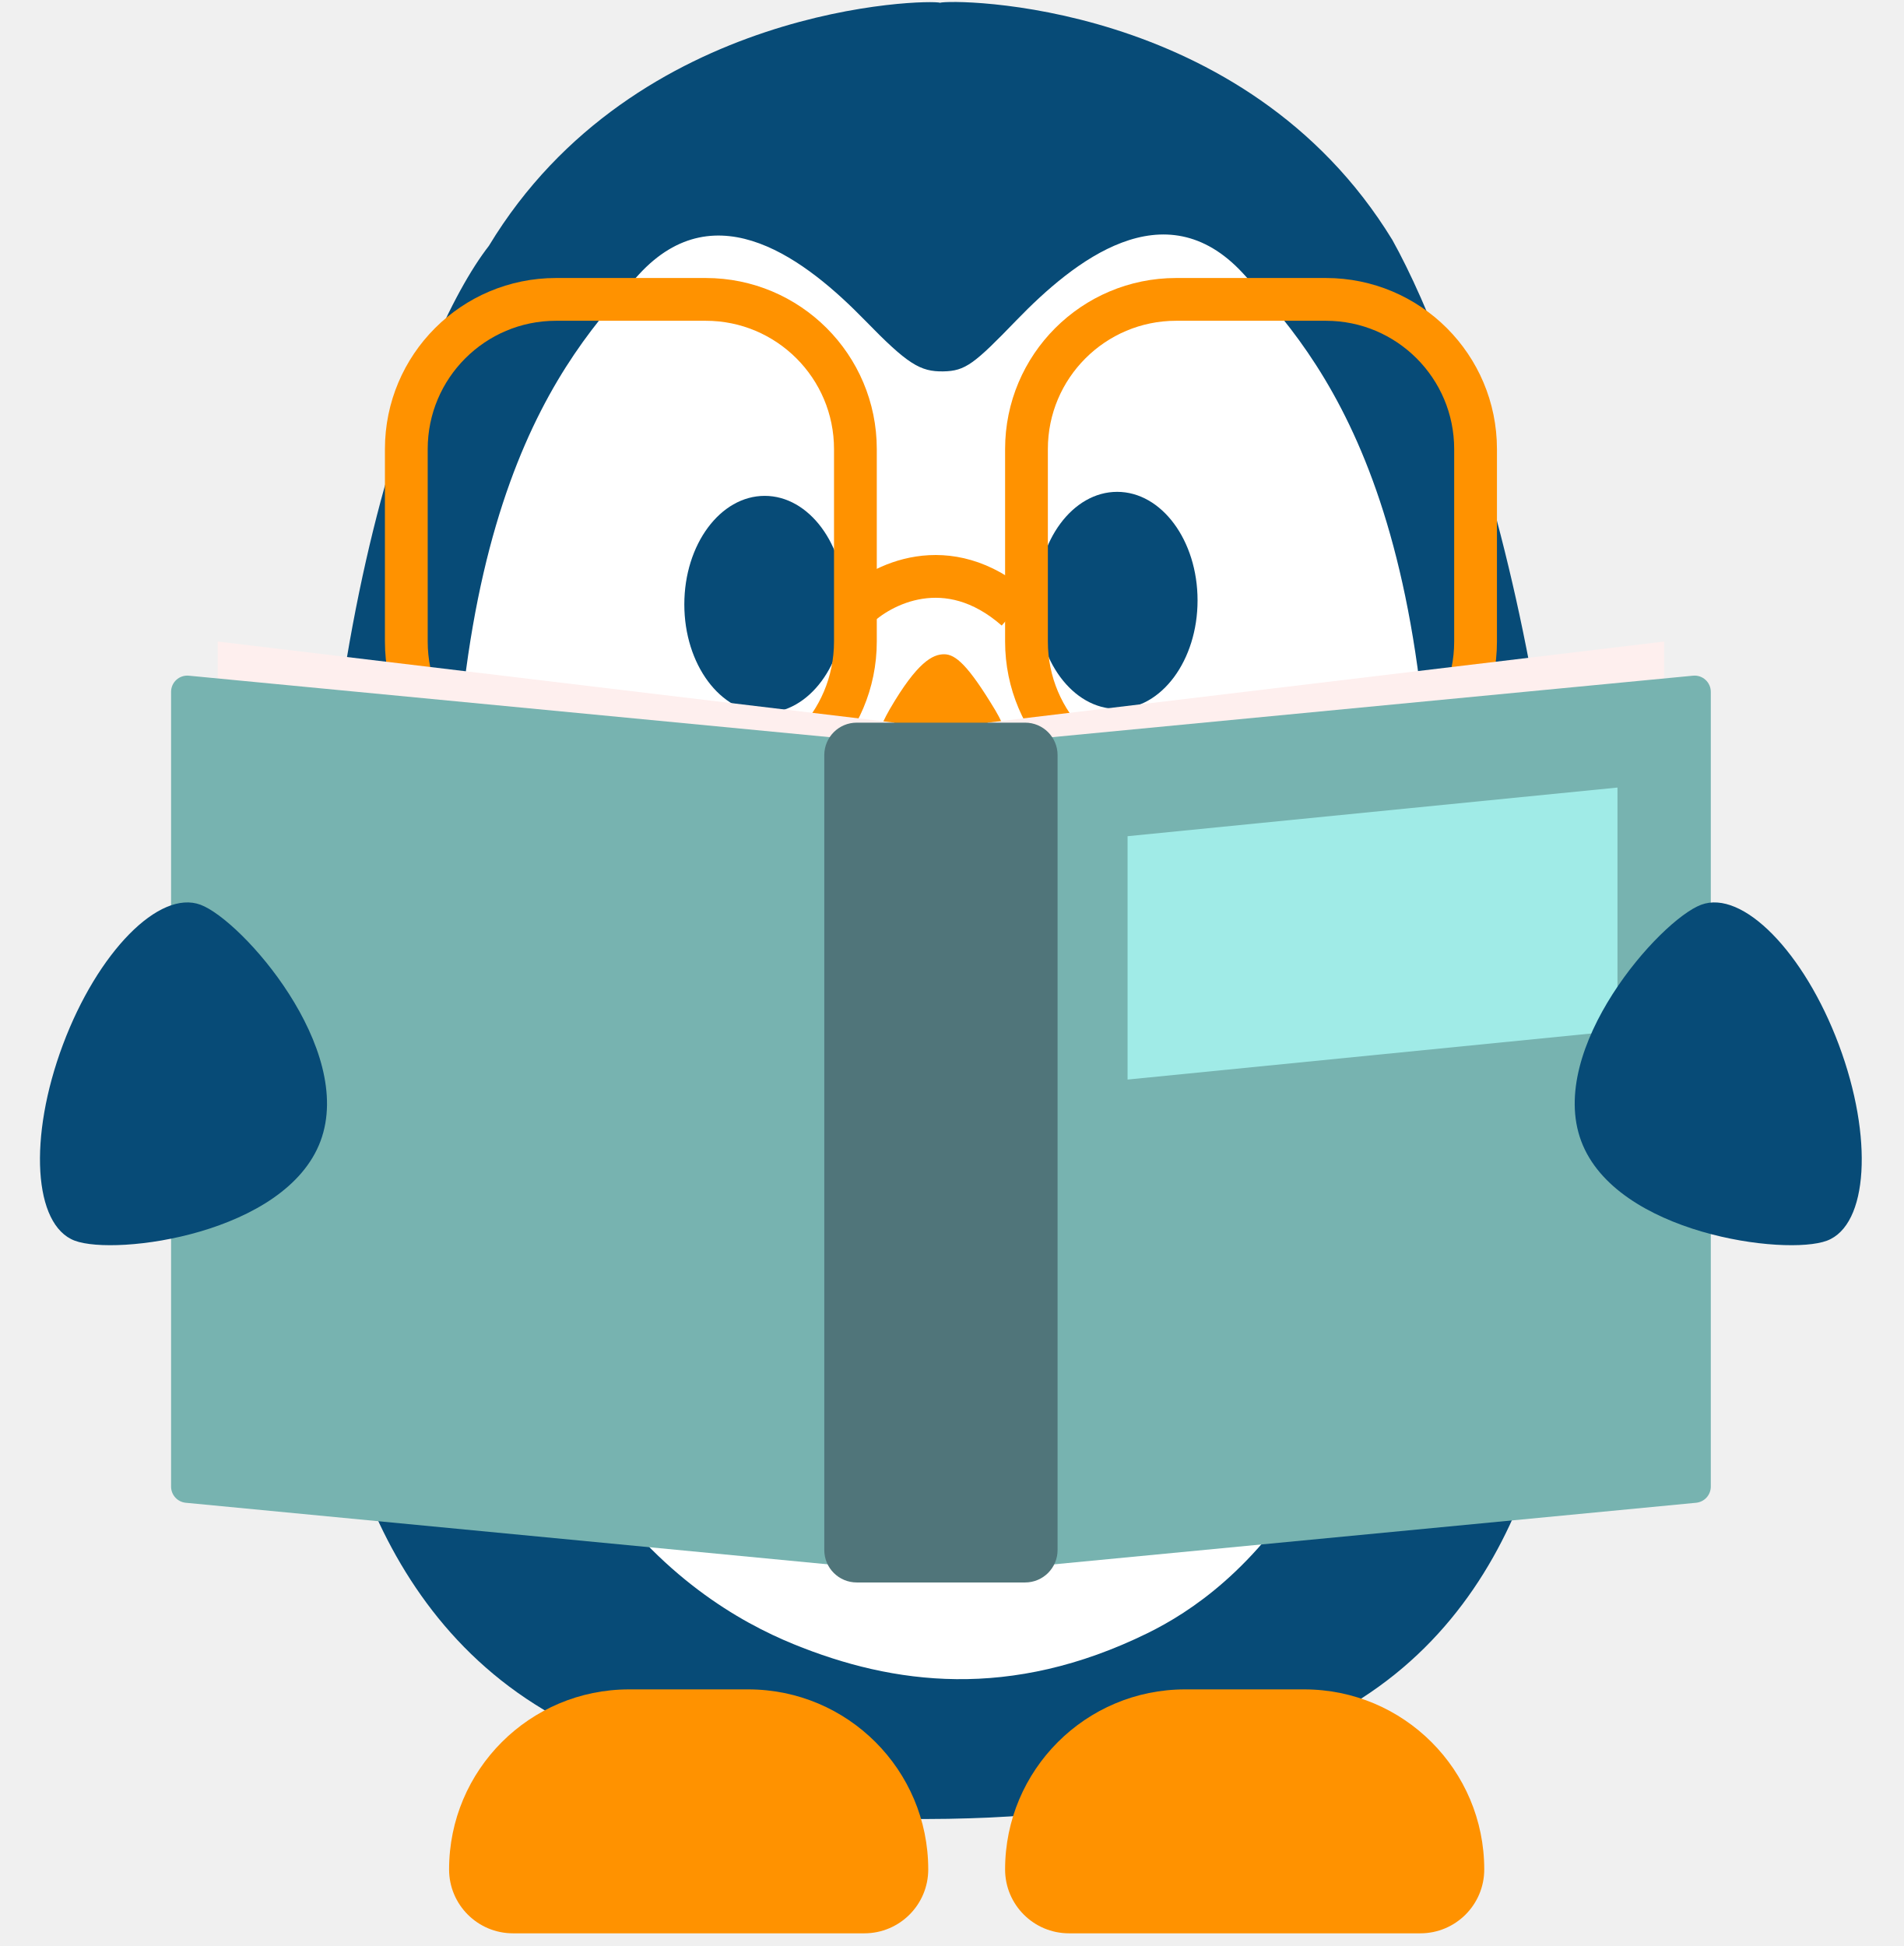
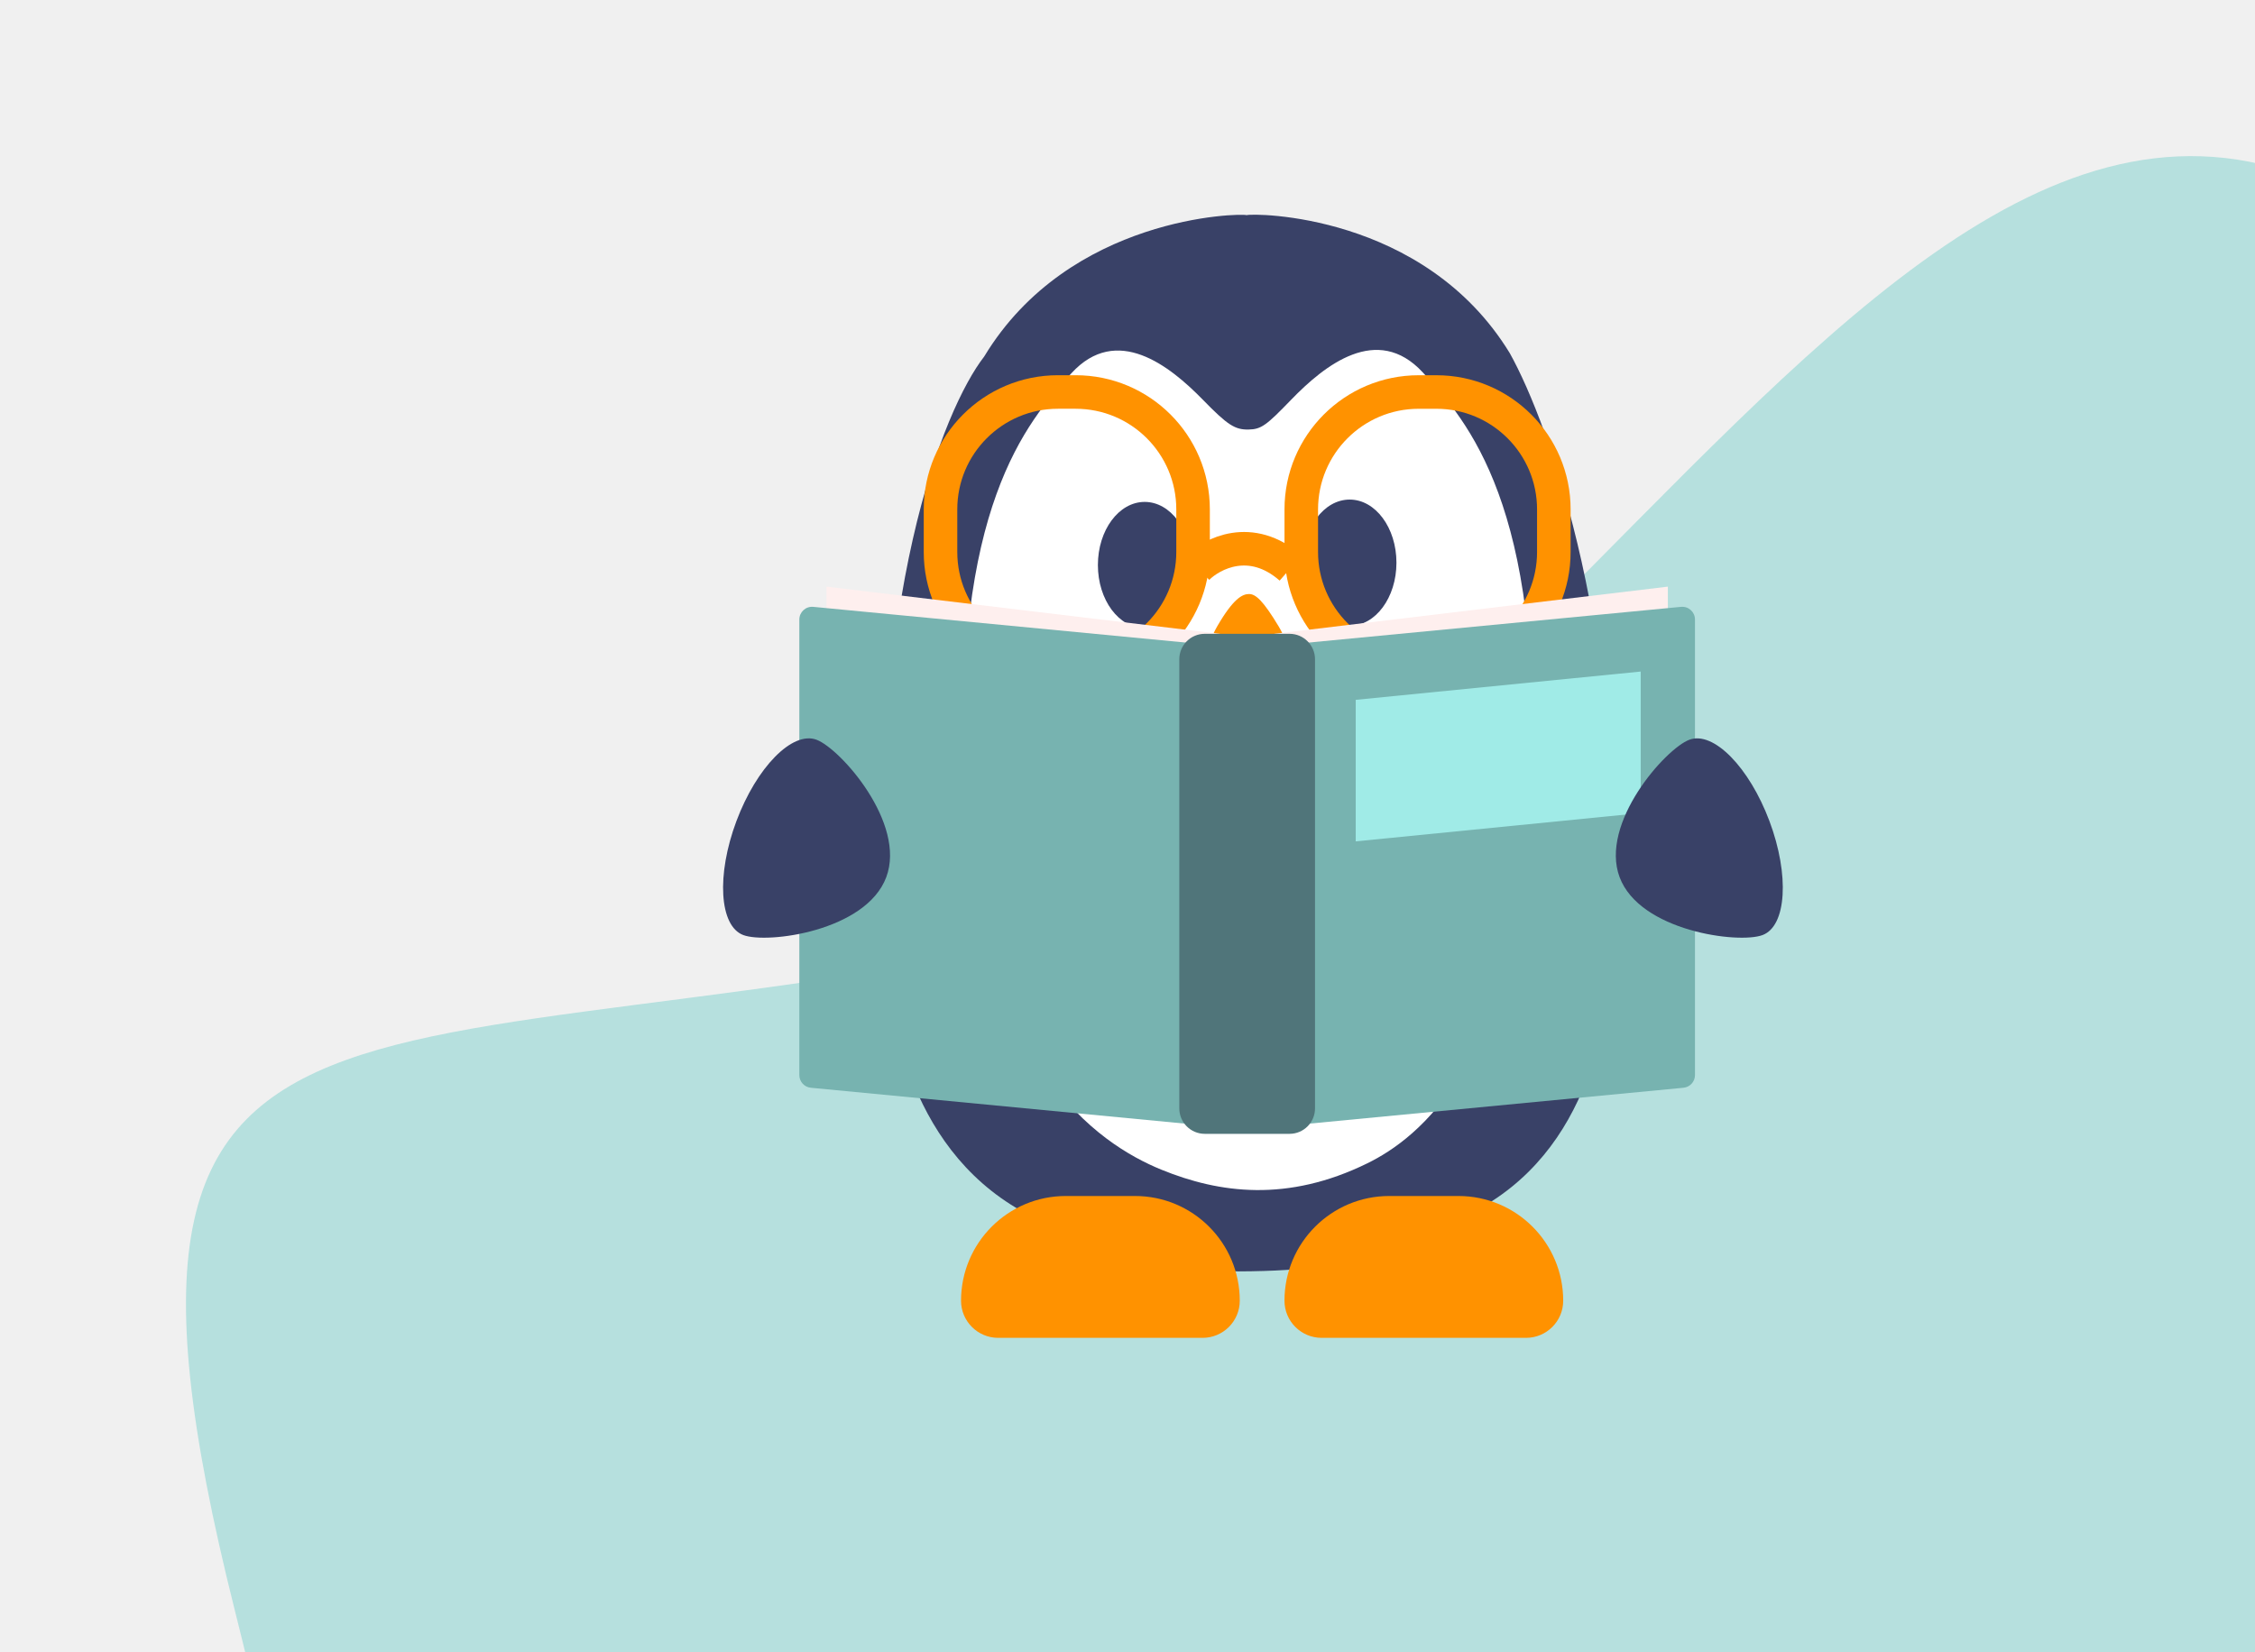
- <svg xmlns="http://www.w3.org/2000/svg" width="89" height="91" viewBox="0 0 89 91" fill="none">
-   <path d="M59.747 78.611C59.778 78.611 59.798 78.6 59.828 78.572C59.394 78.6 59.334 78.611 59.747 78.611Z" fill="white" />
-   <path d="M63.85 78.576C63.871 78.596 63.891 78.606 63.911 78.606C64.274 78.606 64.224 78.596 63.85 78.576Z" fill="white" />
-   <path d="M43.958 0.129C44.45 -0.041 58.204 -0.077 65.107 11.217C68.36 17.039 74.545 34.534 73.259 57.942C73.27 62.468 72.515 73.746 63.658 79.426C56.14 84.244 50.075 84.883 45.351 85.028C40.076 85.188 33.374 85 25.009 79.695C16.122 74.062 14.98 62.79 14.968 58.263C13.444 30.924 19.595 15.694 22.861 11.497C29.712 0.166 43.465 -0.038 43.958 0.129Z" fill="#074B77" />
-   <path d="M61.872 80.78C61.882 80.78 61.892 80.769 61.902 80.76C61.72 80.769 61.69 80.78 61.872 80.78Z" fill="white" />
-   <path d="M58.108 12.764C54.448 8.819 50.225 12.194 47.542 14.965C45.557 17.02 45.145 17.35 44.108 17.367C43.029 17.385 42.439 17.029 40.451 14.984C37.754 12.219 33.513 8.867 29.873 12.838C26.233 16.801 20.289 23.747 21.307 46.105C22.326 68.463 32.053 74.82 37.11 76.885C41.76 78.784 47.241 79.522 53.665 76.369C57.646 74.411 65.947 68.34 66.848 45.978C67.75 23.623 61.776 16.715 58.108 12.764Z" fill="white" />
-   <path d="M61.759 80.763C61.769 80.772 61.779 80.772 61.789 80.772C61.941 80.783 61.921 80.772 61.759 80.763Z" fill="white" />
-   <path d="M46.54 33.21C45.269 31.098 44.678 30.593 44.149 30.595C43.62 30.596 42.901 30.942 41.606 33.165C41.17 33.924 40.679 35.058 40.801 35.617C40.919 36.175 43.602 37.192 44.363 37.127C45.144 37.062 47.167 36.112 47.292 35.647C47.427 35.14 47.01 33.987 46.54 33.21Z" fill="#FF9200" />
-   <path d="M21 87.419C21 82.769 24.769 79 29.419 79H34.987C39.637 79 43.406 82.769 43.406 87.419C43.406 89.069 42.068 90.407 40.419 90.407H23.988C22.337 90.407 21 89.069 21 87.419Z" fill="#FF9200" />
-   <path d="M47 87.419C47 82.769 50.769 79 55.419 79H60.987C65.637 79 69.406 82.769 69.406 87.419C69.406 89.069 68.068 90.407 66.418 90.407H49.987C48.337 90.407 47 89.069 47 87.419Z" fill="#FF9200" />
-   <ellipse cx="52.241" cy="28.075" rx="3.759" ry="5.075" fill="#074B77" />
-   <ellipse cx="35.759" cy="28.263" rx="3.759" ry="5.075" fill="#074B77" />
-   <rect x="19" y="14" width="21" height="23" rx="7" stroke="#FF9200" stroke-width="2" />
-   <rect x="48" y="14" width="21" height="23" rx="7" stroke="#FF9200" stroke-width="2" />
-   <path d="M40 28.5C41.167 27.333 44.3 25.7 47.5 28.5" stroke="#FF9200" stroke-width="2" />
-   <path d="M41.818 33.793L10.182 30V68.69L41.818 72.483V33.793Z" fill="#FEEFEE" />
-   <path d="M46.182 33.793L77.818 30V68.69L46.182 72.483V33.793Z" fill="#FEEFEE" />
-   <path d="M48.364 34.552L79.169 31.597C79.615 31.554 80 31.904 80 32.352V69.517C80 69.908 79.703 70.235 79.314 70.273L48.364 73.241V34.552Z" fill="#77B3B0" />
-   <path d="M52.727 39.103L75.636 36.828V48.207L52.727 50.483V39.103Z" fill="#A0EBE7" />
-   <path d="M39.636 34.552L8.831 31.597C8.385 31.554 8 31.904 8 32.352V69.517C8 69.908 8.297 70.235 8.686 70.273L39.636 73.241V34.552Z" fill="#77B3B0" />
-   <rect x="38.545" y="33.793" width="10.909" height="40.207" rx="1.517" fill="#50757A" />
-   <path d="M85.43 58.018C87.362 57.295 87.611 53.192 85.987 48.855C84.363 44.517 81.481 41.586 79.549 42.309C77.618 43.032 72.317 49.027 73.941 53.364C75.565 57.702 83.499 58.742 85.43 58.018Z" fill="#074B77" />
-   <path d="M3.497 58.018C1.566 57.295 1.317 53.192 2.941 48.855C4.565 44.517 7.447 41.586 9.379 42.309C11.31 43.032 16.611 49.027 14.987 53.364C13.363 57.702 5.429 58.742 3.497 58.018Z" fill="#074B77" />
+ <svg xmlns="http://www.w3.org/2000/svg" width="116" height="85" viewBox="0 0 116 85" fill="none">
+   <path d="M145.786 44.48C203.615 130.109 103.87 113.083 61.429 123.741C18.988 134.399 21.524 120.474 12.074 82.841C2.623 45.209 20.001 57.132 62.443 46.474C94.396 24.099 112.562 -26.448 145.786 44.48Z" fill="#B6E0DE" />
+   <path d="M74.232 61.292C74.251 61.292 74.264 61.285 74.284 61.267C74.006 61.285 73.967 61.292 74.232 61.292Z" fill="white" />
+   <path d="M76.858 61.27C76.871 61.282 76.884 61.289 76.897 61.289C77.129 61.289 77.097 61.282 76.858 61.27Z" fill="white" />
+   <path d="M64.129 11.071C64.443 10.963 73.245 10.94 77.662 18.167C79.743 21.892 83.701 33.087 82.878 48.066C82.886 50.963 82.402 58.179 76.735 61.814C71.924 64.897 68.043 65.306 65.02 65.398C61.645 65.501 57.356 65.381 52.003 61.986C46.316 58.382 45.585 51.168 45.578 48.272C44.603 30.777 48.539 21.032 50.628 18.346C55.012 11.095 63.813 10.964 64.129 11.071Z" fill="#394167" />
+   <path d="M75.592 62.68C75.599 62.68 75.605 62.673 75.612 62.668C75.495 62.673 75.476 62.68 75.592 62.68Z" fill="white" />
+   <path d="M73.184 19.156C70.841 16.632 68.139 18.791 66.422 20.565C65.152 21.88 64.888 22.091 64.225 22.102C63.534 22.113 63.157 21.885 61.885 20.577C60.159 18.808 57.445 16.663 55.116 19.204C52.786 21.74 48.983 26.185 49.634 40.491C50.286 54.798 56.511 58.866 59.747 60.188C62.722 61.403 66.23 61.875 70.34 59.858C72.888 58.605 78.2 54.72 78.776 40.41C79.353 26.105 75.531 21.685 73.184 19.156Z" fill="white" />
+   <path d="M75.52 62.67C75.526 62.675 75.532 62.675 75.539 62.675C75.636 62.682 75.623 62.675 75.52 62.67Z" fill="white" />
+   <path d="M65.781 32.24C64.968 30.889 64.59 30.565 64.251 30.566C63.913 30.567 63.452 30.789 62.624 32.211C62.344 32.697 62.03 33.423 62.109 33.78C62.184 34.137 63.901 34.788 64.388 34.746C64.888 34.705 66.182 34.097 66.262 33.799C66.348 33.475 66.082 32.737 65.781 32.24Z" fill="#FF9200" />
+   <path d="M49.437 66.929C49.437 63.953 51.849 61.541 54.825 61.541H58.388C61.363 61.541 63.775 63.953 63.775 66.929C63.775 67.984 62.919 68.84 61.863 68.84H51.349C50.293 68.84 49.437 67.984 49.437 66.929Z" fill="#FF9200" />
+   <path d="M66.075 66.929C66.075 63.953 68.487 61.541 71.463 61.541H75.025C78.001 61.541 80.413 63.953 80.413 66.929C80.413 67.984 79.557 68.84 78.501 68.84H67.987C66.931 68.84 66.075 67.984 66.075 66.929Z" fill="#FF9200" />
+   <ellipse cx="69.429" cy="28.954" rx="2.406" ry="3.248" fill="#394167" />
+   <ellipse cx="58.883" cy="29.074" rx="2.406" ry="3.248" fill="#394167" />
+   <rect x="48.381" y="20.17" width="12.992" height="14.272" rx="6.041" stroke="#FF9200" stroke-width="1.726" />
+   <rect x="66.939" y="20.171" width="12.992" height="14.272" rx="6.041" stroke="#FF9200" stroke-width="1.726" />
+   <path d="M61.596 29.226C62.343 28.48 64.348 27.434 66.395 29.226" stroke="#FF9200" stroke-width="1.726" />
+   <path d="M62.759 32.613L42.515 30.186V54.944L62.759 57.371V32.613Z" fill="#FEEFEE" />
+   <path d="M65.552 32.613L85.796 30.186V54.944L65.552 57.371V32.613Z" fill="#FEEFEE" />
+   <path d="M66.948 33.099L86.475 31.226C86.86 31.189 87.192 31.491 87.192 31.877V55.32C87.192 55.657 86.936 55.939 86.6 55.971L66.948 57.856V33.099Z" fill="#77B3B0" />
+   <path d="M69.74 36.011L84.4 34.555V41.837L69.74 43.293V36.011Z" fill="#A0EBE7" />
+   <path d="M61.363 33.099L41.836 31.226C41.452 31.189 41.119 31.491 41.119 31.877V55.32C41.119 55.657 41.375 55.939 41.711 55.971L61.363 57.856V33.099Z" fill="#77B3B0" />
+   <rect x="60.665" y="32.613" width="6.981" height="25.729" rx="1.309" fill="#50757A" />
+   <path d="M90.667 48.115C91.903 47.652 92.063 45.027 91.023 42.251C89.984 39.475 88.14 37.6 86.904 38.063C85.668 38.526 82.276 42.361 83.315 45.137C84.354 47.913 89.431 48.578 90.667 48.115Z" fill="#394167" />
+   <path d="M38.238 48.115C37.002 47.652 36.843 45.027 37.882 42.251C38.921 39.475 40.765 37.6 42.001 38.063C43.237 38.526 46.63 42.361 45.59 45.137C44.551 47.913 39.474 48.578 38.238 48.115Z" fill="#394167" />
</svg>
